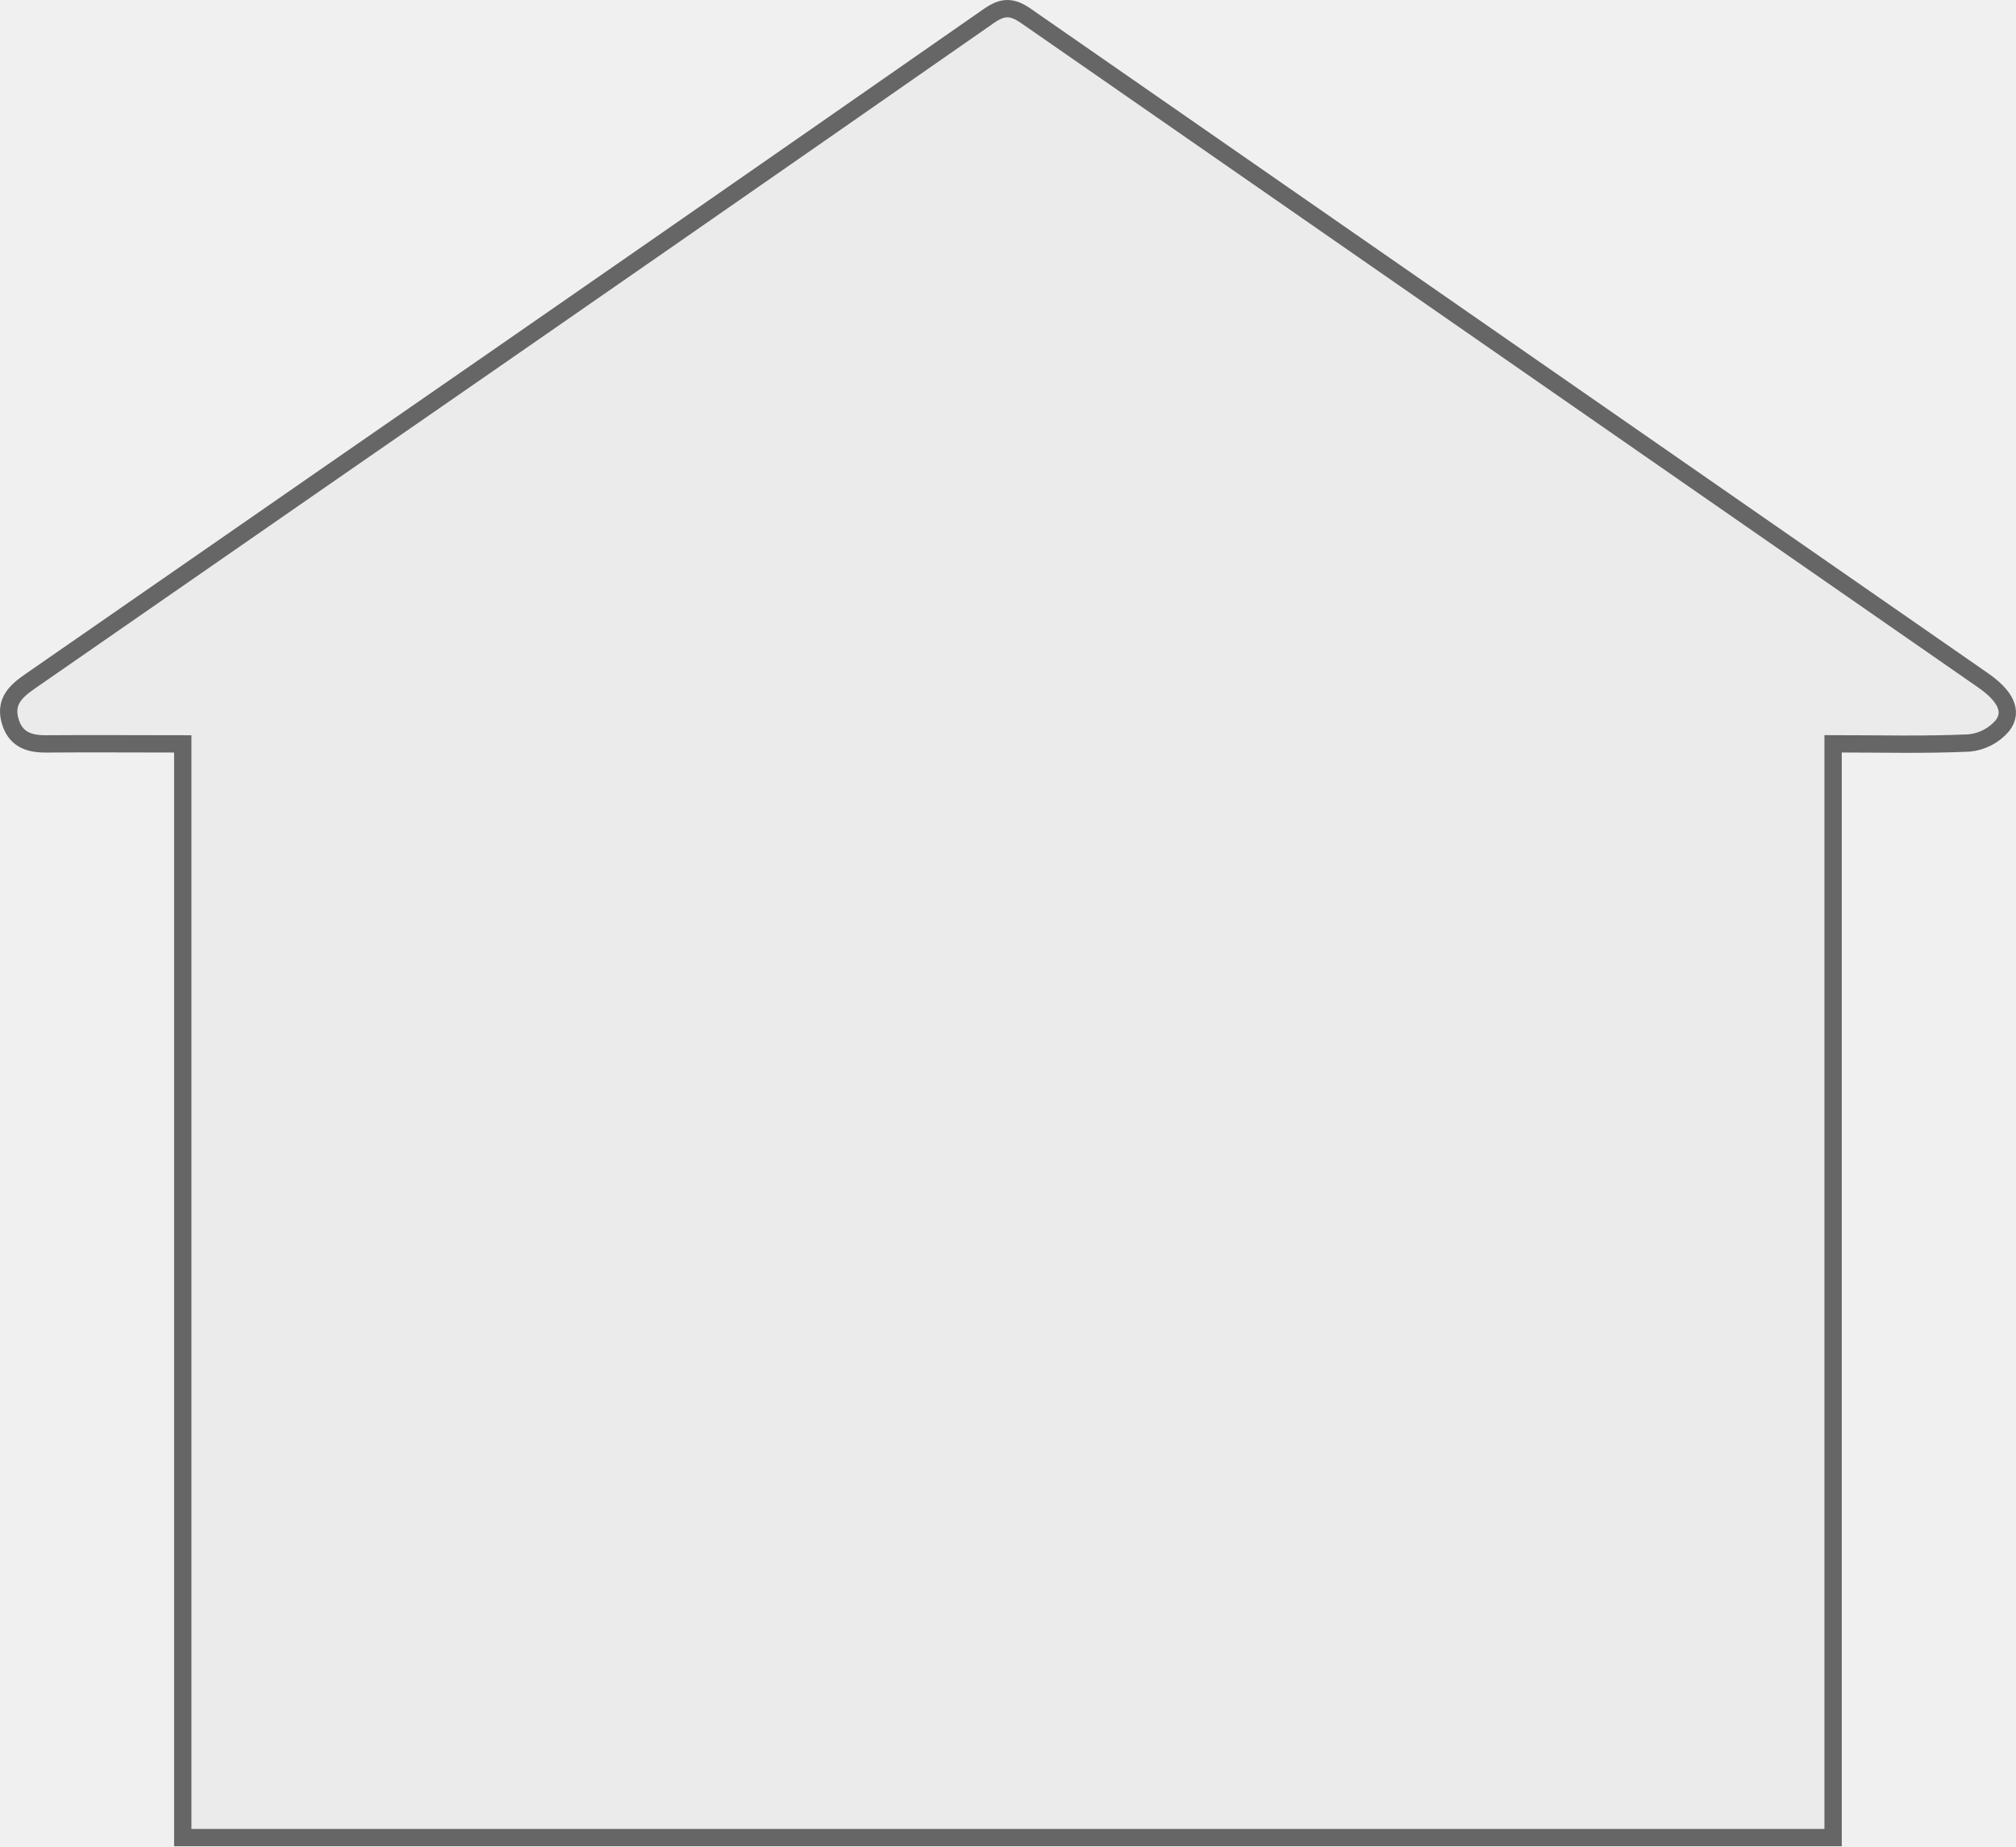
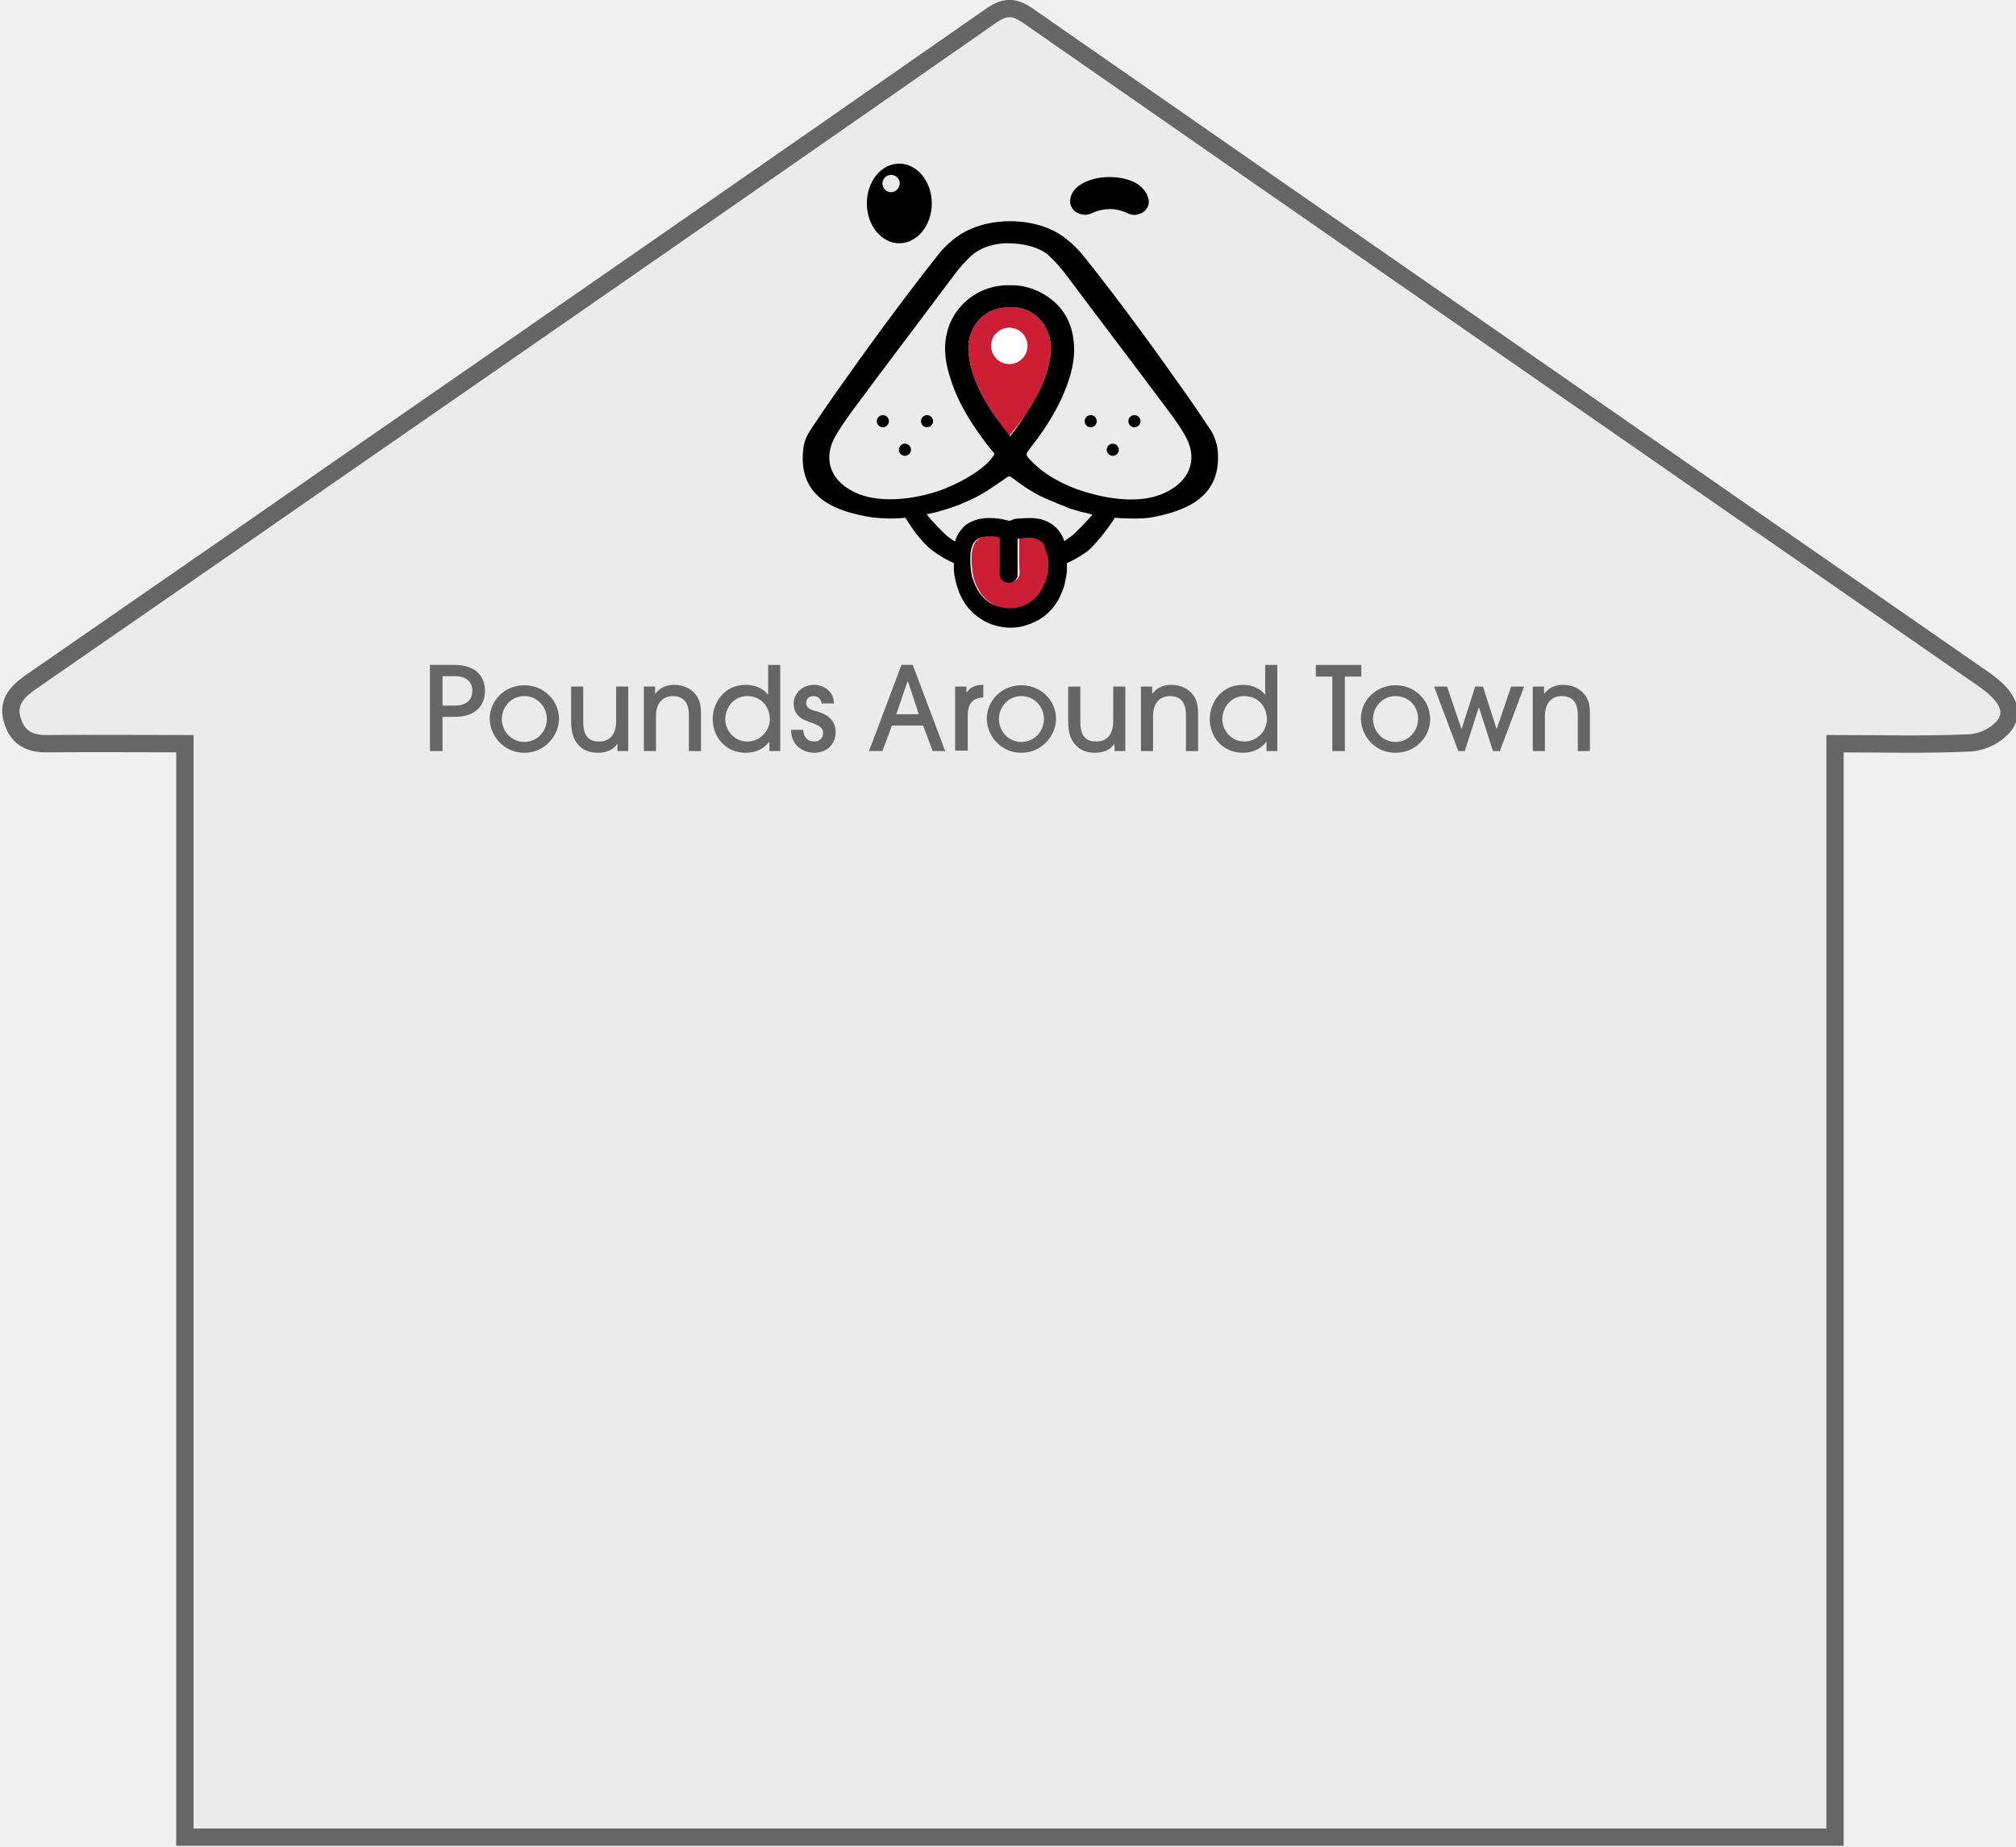
- <svg xmlns="http://www.w3.org/2000/svg" id="Layer_1" data-name="Layer 1" viewBox="0 0 465.58 426.48">
-   <defs>
-     <style>.cls-1{fill:#ebebeb;stroke:#666;stroke-miterlimit:10;stroke-width:4px;}</style>
-   </defs>
-   <path class="cls-1" d="M10.6,171.84c10.29-.08,20.59,0,31.61,0V424.48H423.34V171.82c10.82,0,21.13.28,31.4-.19a11.55,11.55,0,0,0,7.71-4c2.55-3.32.64-6.93-4.51-10.5Q347.45,80.43,237,3.72c-3.29-2.29-5.39-2.3-8.68,0Q152.47,56.6,76.42,109.21,41.71,133.29,7,157.35c-3.2,2.21-5.87,4.57-4.73,8.94S6.47,171.87,10.6,171.84Z" />
+ <svg xmlns="http://www.w3.org/2000/svg" version="1.1" id="Layer_1" x="0px" y="0px" viewBox="0 0 465.6 426.5" style="enable-background:new 0 0 465.6 426.5;" xml:space="preserve">
+   <style type="text/css">
+ 	.st0{fill:#EBEBEB;stroke:#666666;stroke-width:4;stroke-miterlimit:10;}
+ 	.st1{fill:#CC1F36;}
+ 	.st2{fill:#FFFFFF;}
+ 	.st3{fill:#666666;}
+ </style>
+   <path class="st0" d="M11.1,171.8c10.3-0.1,20.6,0,31.6,0v252.6h381.1V171.8c10.8,0,21.1,0.3,31.4-0.2c3-0.3,5.8-1.7,7.7-4  c2.5-3.3,0.6-6.9-4.5-10.5C384.8,106,311.1,54.9,237.5,3.7c-3.3-2.3-5.4-2.3-8.7,0C178.2,39,127.6,74.1,76.9,109.2  c-23.1,16.1-46.3,32.1-69.4,48.1c-3.2,2.2-5.9,4.6-4.7,8.9S6.9,171.9,11.1,171.8z" />
+   <g>
+     <path d="M207.7,37.8c-4.2,0-7.5,4.1-7.5,9.2s3.4,9.2,7.5,9.2s7.5-4.1,7.5-9.2S211.8,37.8,207.7,37.8z M205.8,44.4c-1.1,0-2-0.9-2-2   s0.9-2,2-2c1.1,0,2,0.9,2,2l0,0C207.7,43.5,206.9,44.4,205.8,44.4z" />
+     <path d="M265.1,45.5c1.1,2.9-2.2,5-4.6,3.8c-2.9-1.4-5.7-1.3-8.7,0.1c-1,0.5-3.4,0.2-4.3-1.5c-0.8-1.4-0.1-3.3,0.8-4.2   c3.3-3.6,11.8-3.7,15.3-0.5C264.4,44.1,264.7,44.4,265.1,45.5z" />
+     <path class="st1" d="M233.1,100.7c-1.2-1.6-2.2-3-3.2-4.4c-2.7-3.9-5-8-5.9-12.7c-0.5-2.4-0.6-4.8,0.4-7c1.5-3.5,4.2-5.3,8-5.6   c3.5-0.3,6.5,0.8,8.6,3.8c1.6,2.3,1.9,4.8,1.6,7.5c-0.7,5.4-3.4,9.9-6.3,14.3C235.3,97.9,234.3,99.2,233.1,100.7z" />
+     <circle class="st2" cx="233.1" cy="79.9" r="4.2" />
+     <path class="st1" d="M235.4,128.5c0-1.4,0-2.7,0-4.1c0-0.3,0.1-0.4,0.4-0.4c0.8-0.1,1.6-0.2,2.4-0.2c0.8,0,1.7,0.2,2.4,0.6   c1,0.6,1.3,1.6,1.5,2.7c0.2,1.4,0.2,2.7,0.1,4.1c-0.1,1.2-0.4,2.5-0.8,3.6c-0.5,1.4-1.4,2.7-2.5,3.7c-1,0.9-2.2,1.6-3.6,1.9   c-2.2,0.6-4.6,0.2-6.5-1.1c-1-0.7-1.9-1.6-2.6-2.7c-0.5-0.9-0.9-1.8-1.2-2.7c-0.5-1.7-0.6-3.4-0.6-5.1c0-0.9,0.1-1.8,0.4-2.6   c0.4-1.2,1.2-1.9,2.4-2.2s2.4-0.2,3.7,0c0.2,0,0.3,0.1,0.3,0.3c0,0,0,0,0,0c0,0.2,0,0.5,0,0.8c0,2.3,0,4.7,0,7   c0,0.6,0.1,1.1,0.5,1.5c0.4,0.6,1.2,0.9,1.9,0.8c0.8-0.1,1.4-0.5,1.7-1.2c0.2-0.3,0.2-0.7,0.2-1C235.4,131,235.4,129.7,235.4,128.5   L235.4,128.5z" />
+     <circle cx="203.9" cy="97.3" r="1.4" />
+     <circle cx="214.1" cy="97.3" r="1.4" />
+     <circle cx="209" cy="103.9" r="1.4" />
+     <circle cx="251.9" cy="97.3" r="1.4" />
+     <circle cx="262" cy="97.3" r="1.4" />
+     <circle cx="257" cy="103.9" r="1.4" />
+     <path d="M281.2,103.8c-0.2-1.5-0.7-3-1.5-4.3c-1.8-2.7-3.6-5.4-5.5-8.1c-7.6-10.8-15.5-21.7-23.9-32.2c-1.2-1.5-2.5-2.8-3.9-3.9   c-3.4-2.8-8.2-4.2-13.1-4.2c-4.9,0-9.7,1.4-13.1,4.2l0,0c-0.6,0.5-1.2,1-1.8,1.6c-0.7,0.7-1.4,1.5-2,2.3   c-8.3,10.5-16.3,21.5-23.9,32.3c-1.9,2.7-3.7,5.4-5.5,8.1c-0.8,1.3-1.4,2.8-1.5,4.3c-1.2,11.3,7.8,14.3,15.8,15.6   c2.6,0.3,5.2,0.4,7.8,0.1c0,0,0,0,0,0c1.3,2.1,3.5,5.5,6.4,7.7c1.5,1.1,3.1,2,4.8,2.8c0,0.6,0,1.3,0,1.8c0.1,0.8,0.2,1.5,0.4,2.3   c0.2,0.9,0.5,1.8,0.8,2.6c0.4,1,0.9,1.9,1.5,2.8c1.1,1.6,2.6,2.9,4.4,3.9c0.8,0.4,1.6,0.8,2.5,1c2.4,0.7,5.1,0.7,7.5-0.2   c0.9-0.3,1.7-0.7,2.5-1.1c1.9-1.1,3.4-2.7,4.5-4.6c0.4-0.7,0.7-1.4,1-2.2c0.3-0.7,0.5-1.4,0.6-2.1c0.1-0.5,0.2-1,0.3-1.5   c0-0.3,0.1-0.6,0.1-0.9c0-0.1,0-1.5,0-1.6c0-0.1,0-0.2,0-0.2c1.5-0.7,3-1.5,4.4-2.5c2.1-1.5,5.3-5.8,6.7-8c3.2,0.3,6.6,0.2,8,0   C273.4,118.2,282.4,115.1,281.2,103.8z M242.1,131.2c0,0.1,0,0.2,0,0.3l0,0c0,0.1,0,0.3,0,0.4v0c0,0.1,0,0.3-0.1,0.4v0   c0,0.1,0,0.2-0.1,0.4c0,0,0,0.1,0,0.1c0,0.1,0,0.2-0.1,0.3c0,0,0,0.1,0,0.1c0,0.1,0,0.2-0.1,0.3c0,0.1,0,0.1,0,0.2   c0,0.1,0,0.2-0.1,0.3l-0.1,0.2c0,0.1,0,0.1-0.1,0.2c0,0.1-0.1,0.3-0.2,0.4s-0.1,0.4-0.2,0.5c-0.2,0.5-0.5,1-0.8,1.5   c-0.2,0.3-0.4,0.6-0.7,0.9c-0.5,0.5-1,1-1.6,1.4c-0.4,0.3-0.9,0.5-1.3,0.7c-0.5,0.2-1,0.4-1.5,0.5c-0.8,0.2-1.6,0.3-2.4,0.2   c-1.5-0.1-2.9-0.5-4.2-1.3c-1-0.7-1.9-1.6-2.6-2.7c-0.5-0.9-0.9-1.8-1.2-2.7c-0.1-0.2-0.1-0.4-0.2-0.6c0-0.1-0.1-0.3-0.1-0.4   c0-0.1,0-0.1,0-0.2c0-0.2-0.1-0.4-0.1-0.5v0c-0.2-1.1-0.2-2.2-0.2-3.3c0-0.8,0.1-1.6,0.3-2.3c0-0.1,0.1-0.2,0.1-0.3   c0.1-0.3,0.2-0.6,0.4-0.8c0.1-0.1,0.2-0.2,0.2-0.3c0.2-0.2,0.4-0.4,0.6-0.5c0.2-0.2,0.5-0.3,0.8-0.4c0.1-0.1,0.3-0.1,0.4-0.1   c0.3-0.1,0.6-0.1,0.9-0.2c0.5,0,0.9,0,1.4,0c0.3,0,0.6,0.1,0.9,0.1l0.5,0.1c0.2,0,0.3,0.1,0.3,0.3c0,0,0,0,0,0v0.8c0,2.3,0,4.7,0,7   c0,0.2,0,0.4,0,0.6c0,0.2,0.1,0.3,0.1,0.5l0,0c0,0.1,0.1,0.1,0.1,0.2c0,0,0,0,0,0.1c0,0.1,0.1,0.1,0.2,0.2c0.4,0.6,1.2,0.9,1.9,0.8   c0.8-0.1,1.4-0.5,1.7-1.2c0,0,0-0.1,0.1-0.1v0c0,0,0-0.1,0-0.1v0c0,0,0-0.1,0-0.1v0c0,0,0-0.1,0-0.1c0-0.2,0-0.3,0-0.5   c0-1.2,0-2.5,0-3.7l0,0v-0.4c0-0.5,0-1.1,0-1.6c0-0.7,0-1.3,0-2c0,0,0-0.1,0-0.1c0-0.1,0-0.1,0.1-0.2c0.1-0.1,0.2-0.1,0.3-0.1   c0.8-0.1,1.6-0.2,2.4-0.2c0.3,0,0.6,0,0.9,0.1c0.4,0.1,0.8,0.2,1.2,0.4c0.1,0,0.2,0.1,0.3,0.2c0.1,0.1,0.2,0.1,0.3,0.2l0,0   c0.1,0.1,0.2,0.1,0.2,0.2l0,0c0.1,0.1,0.1,0.2,0.2,0.2l0,0c0.1,0.1,0.1,0.2,0.2,0.3l0,0c0.1,0.1,0.1,0.2,0.1,0.3c0,0,0,0,0,0   c0,0.1,0.1,0.2,0.1,0.3c0,0,0,0,0,0.1c0,0.1,0.1,0.2,0.1,0.3c0,0,0,0,0,0c0.1,0.2,0.1,0.5,0.2,0.7   C242.2,128.5,242.2,129.9,242.1,131.2z M247.5,123.8c-0.5,0.4-1.1,0.8-1.7,1.2c-0.6-1.9-1.9-3.5-3.7-4.4c-1.7-0.9-3.5-1-5.4-0.9   c-1,0.1-1.9,0-2.7,0.3c-0.2,0.1-0.3,0.1-0.5,0.2c-0.1,0.1-0.3,0.1-0.5,0.1c-0.8-0.2-1.6-0.4-2.4-0.5c-1.5-0.2-3-0.2-4.5,0.1   c-1.5,0.4-2.9,1-3.9,2.2c-0.7,0.8-1.3,1.8-1.6,2.9c0,0,0,0.1,0,0.1c-0.5-0.3-1-0.6-1.4-0.9c-1.2-0.9-4.3-4.2-5.2-5.4   c1-0.2,2-0.4,3-0.7c1.5-0.4,2.9-0.9,4.3-1.4c4.3-1.8,5.5-2.5,8.9-4.8c0.5-0.4,1.1-0.7,1.6-1.1c1.4-1,1.2-1,2.4-0.1   c3.7,2.8,6,4,9.3,5.3c0.8,0.4,1.7,0.7,2.5,1l0.4,0.2c0.4,0.2,1.1,0.4,1.8,0.6l0.3,0.1c0.9,0.3,1.9,0.5,2.8,0.7   c0.4,0.1,0.7,0.2,1,0.3C251.6,119.8,248.5,123,247.5,123.8z M229.9,96.3c-2.7-3.9-5-8-5.9-12.7c-0.5-2.4-0.6-4.8,0.4-7   c1.5-3.5,4.2-5.3,8-5.6c3.5-0.3,6.5,0.8,8.6,3.8c1.6,2.3,1.9,4.8,1.6,7.5c-0.7,5.4-3.4,9.9-6.3,14.3c-0.9,1.4-1.9,2.7-3,4.2   C232,99.1,230.9,97.7,229.9,96.3z M268.2,114.2c-5.3,2.1-12.2,1.1-17.7-0.6c-4.7-1.4-9.4-4-12.3-7.1c-1.5-1.5-1.4-1.5-0.1-3.2   c3.6-4.6,6.7-9.5,8.6-15.1c1.1-3.2,1.7-6.5,1.2-9.9c-0.6-4.7-3.1-8.3-7.3-10.6c-2.2-1.2-4.8-1.9-7.4-1.8c-6.9-0.2-13,4.5-14.5,11   c-0.9,3.7-0.3,7.3,0.9,10.8c1.8,5.7,5,10.6,8.6,15.3c0.2,0.2,0.3,0.4,0.5,0.6c1.2,1.6,1.3,0.9,0,2.7c-3.7,4-10.5,6.7-12.5,7.3   c-5.4,1.7-12.3,2.6-17.7,0.6c-6.6-2.6-8.4-7.8-5.9-12.8c1.1-2.1,2.6-4.2,4.1-6.3c7.9-10.7,15.7-20.9,23.6-31.5   c1.2-1.6,2.5-3.1,4-4.5c1.9-1.7,4.5-2.7,7.7-2.9h0.1h0.3h0.4c3.7,0,7.1,0.9,9.3,2.7c0.1,0.1,0.1,0.1,0.2,0.2c1.5,1.4,2.8,2.9,4,4.5   c8,10.7,15.8,20.9,23.7,31.5c1.5,2,3,4.1,4.1,6.3C276.6,106.4,274.7,111.6,268.2,114.2z" />
+   </g>
+   <g>
+     <path class="st3" d="M102.2,173.5h-2.9v-19.9h5.7c4.7,0,7,2.5,7,6c0,3.5-2.3,6-7,6h-2.8V173.5z M102.2,163h2.8   c3.3,0,4.1-1.9,4.1-3.4s-0.8-3.4-4.1-3.4h-2.8V163z" />
+     <path class="st3" d="M121.1,173.9c-5,0-8-4.2-8-7.9c0-4.1,3.4-7.7,8-7.7c4.5,0,8,3.5,8,7.8C129.1,169.6,126.1,173.9,121.1,173.9z    M121.1,160.8c-3.1,0-5.2,2.6-5.2,5.3c0,2.7,2.1,5.3,5.2,5.3c3,0,5.2-2.5,5.2-5.3C126.3,163.4,124.2,160.8,121.1,160.8z" />
+     <path class="st3" d="M134.7,158.6v8.1c0,3.7,1.6,4.6,3.7,4.6c2.3,0,3.9-1.5,3.9-4.7v-8h2.8v14.9h-2.5v-1.6h-0.1   c-0.8,1.3-2.5,2-4.4,2c-1.7,0-3.2-0.5-4.2-1.5c-1.2-1.1-2-2.7-2-5.7v-8.1H134.7z" />
+     <path class="st3" d="M159.1,173.5v-8.1c0-1.2,0-4.6-3.7-4.6c-2.3,0-3.9,1.6-3.9,4.6v8.1h-2.8v-14.9h2.6v1.6h0.1c1.5-2,3.8-2,4.3-2   c2.3,0,4.2,1,5.3,2.7c0.6,1,0.9,2.1,0.9,3.8v8.8H159.1z" />
+     <path class="st3" d="M177.7,173.5v-2.1h-0.1c-1.2,1.6-3.1,2.5-5.3,2.5c-4.9,0-7.7-3.8-7.7-7.8c0-3.6,2.5-7.9,7.7-7.9   c2.1,0,4,0.9,5,2.2h0.1v-6.8h2.8v19.9H177.7z M172.6,160.8c-3.4,0-5.1,3-5.1,5.3c0,2.7,2.1,5.2,5.1,5.2c2.9,0,5.2-2.4,5.2-5.2   C177.7,162.9,175.5,160.8,172.6,160.8z" />
+     <path class="st3" d="M189.8,162.6c-0.2-1.2-0.9-1.8-1.9-1.8c-1,0-1.7,0.6-1.7,1.6c0,1.2,1.1,1.6,2.3,1.9c1.2,0.3,4.5,1.3,4.5,4.8   c0,2.6-1.8,4.8-5,4.8c-1.9,0-5.3-1.2-5.3-5.3h2.8c0.1,1.7,1,2.7,2.5,2.7c1.3,0,2.1-0.8,2.1-2c0-1.3-1.2-1.8-2.6-2.3   c-1.6-0.6-4.2-1.3-4.2-4.5c0-2.2,1.9-4.3,4.7-4.3c1.7,0,4.5,1,4.6,4.3H189.8z" />
+     <path class="st3" d="M215.4,173.5l-2.2-5.9H206l-2.2,5.9h-3.1l7.5-19.9h2.6l7.5,19.9H215.4z M212.2,165l-2.5-7.6h-0.1L207,165   H212.2z" />
+     <path class="st3" d="M220.6,173.5v-14.9h2.6v1.3h0.1c1.2-1.7,3.1-1.7,3.8-1.7v2.9c-0.4,0-1.3,0.2-2,0.5c-0.9,0.5-1.6,1.6-1.6,3.7   v8.1H220.6z" />
+     <path class="st3" d="M235.9,173.9c-5,0-8-4.2-8-7.9c0-4.1,3.4-7.7,8-7.7c4.5,0,8,3.5,8,7.8C243.9,169.6,240.9,173.9,235.9,173.9z    M235.9,160.8c-3.1,0-5.2,2.6-5.2,5.3c0,2.7,2.1,5.3,5.2,5.3c3,0,5.2-2.5,5.2-5.3C241.1,163.4,239,160.8,235.9,160.8z" />
+     <path class="st3" d="M249.5,158.6v8.1c0,3.7,1.6,4.6,3.7,4.6c2.3,0,3.9-1.5,3.9-4.7v-8h2.8v14.9h-2.5v-1.6h-0.1   c-0.8,1.3-2.5,2-4.4,2c-1.7,0-3.2-0.5-4.2-1.5c-1.2-1.1-2-2.7-2-5.7v-8.1H249.5z" />
+     <path class="st3" d="M273.9,173.5v-8.1c0-1.2,0-4.6-3.7-4.6c-2.3,0-3.9,1.6-3.9,4.6v8.1h-2.8v-14.9h2.6v1.6h0.1c1.5-2,3.8-2,4.3-2   c2.3,0,4.2,1,5.3,2.7c0.6,1,0.9,2.1,0.9,3.8v8.8H273.9z" />
+     <path class="st3" d="M292.5,173.5v-2.1h-0.1c-1.2,1.6-3.1,2.5-5.3,2.5c-4.9,0-7.7-3.8-7.7-7.8c0-3.6,2.5-7.9,7.7-7.9   c2.1,0,4,0.9,5,2.2h0.1v-6.8h2.8v19.9H292.5z M287.4,160.8c-3.4,0-5.1,3-5.1,5.3c0,2.7,2.1,5.2,5.1,5.2c2.9,0,5.2-2.4,5.2-5.2   C292.5,162.9,290.3,160.8,287.4,160.8z" />
+     <path class="st3" d="M307.7,173.5v-17.2h-3.8v-2.7h10.5v2.7h-3.8v17.2H307.7z" />
+     <path class="st3" d="M322.3,173.9c-5,0-8-4.2-8-7.9c0-4.1,3.4-7.7,8-7.7c4.5,0,8,3.5,8,7.8C330.4,169.6,327.4,173.9,322.3,173.9z    M322.3,160.8c-3.1,0-5.2,2.6-5.2,5.3c0,2.7,2.1,5.3,5.2,5.3c3,0,5.2-2.5,5.2-5.3C327.6,163.4,325.5,160.8,322.3,160.8z" />
+     <path class="st3" d="M346.4,173.5h-1.6l-3.2-10h-0.1l-3.2,10h-1.5l-5.6-14.9h3l3.3,9.7h0.1l3.1-9.7h1.8l3.1,9.7h0.1l3.3-9.7h3   L346.4,173.5z" />
+     <path class="st3" d="M364.4,173.5v-8.1c0-1.2,0-4.6-3.7-4.6c-2.3,0-3.9,1.6-3.9,4.6v8.1H354v-14.9h2.6v1.6h0.1c1.5-2,3.8-2,4.3-2   c2.3,0,4.2,1,5.3,2.7c0.6,1,0.9,2.1,0.9,3.8v8.8H364.4z" />
+   </g>
</svg>
